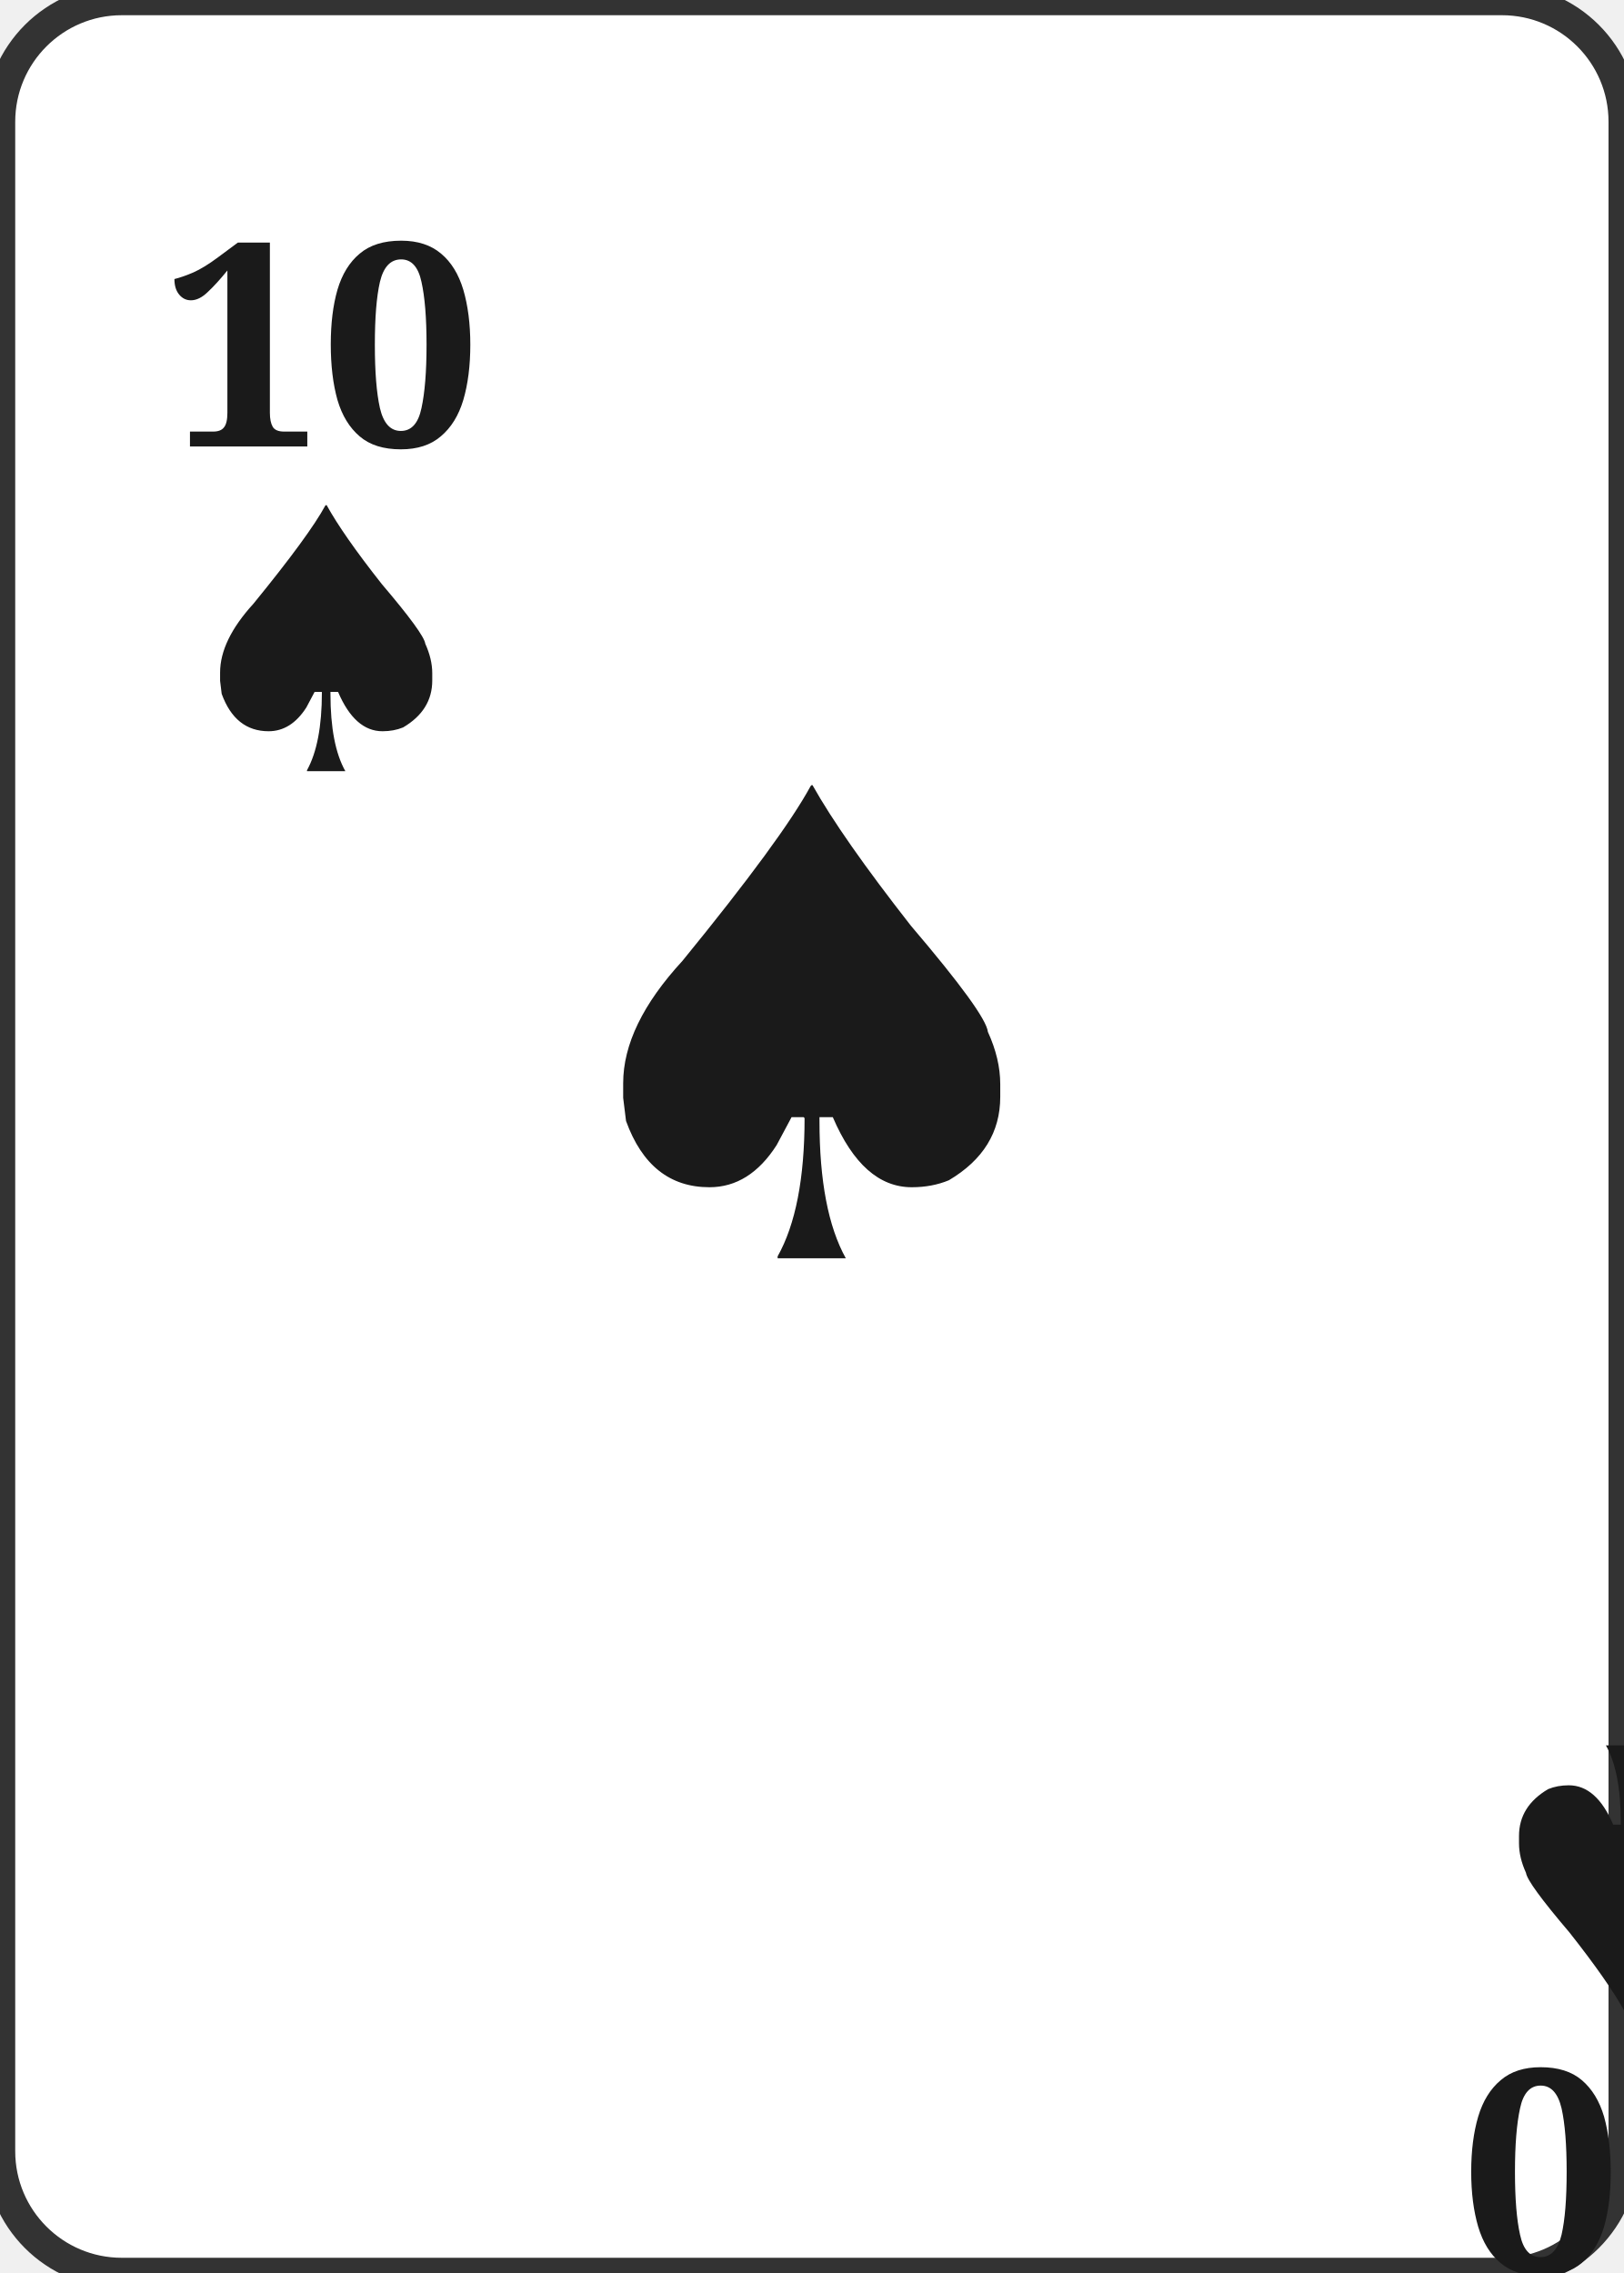
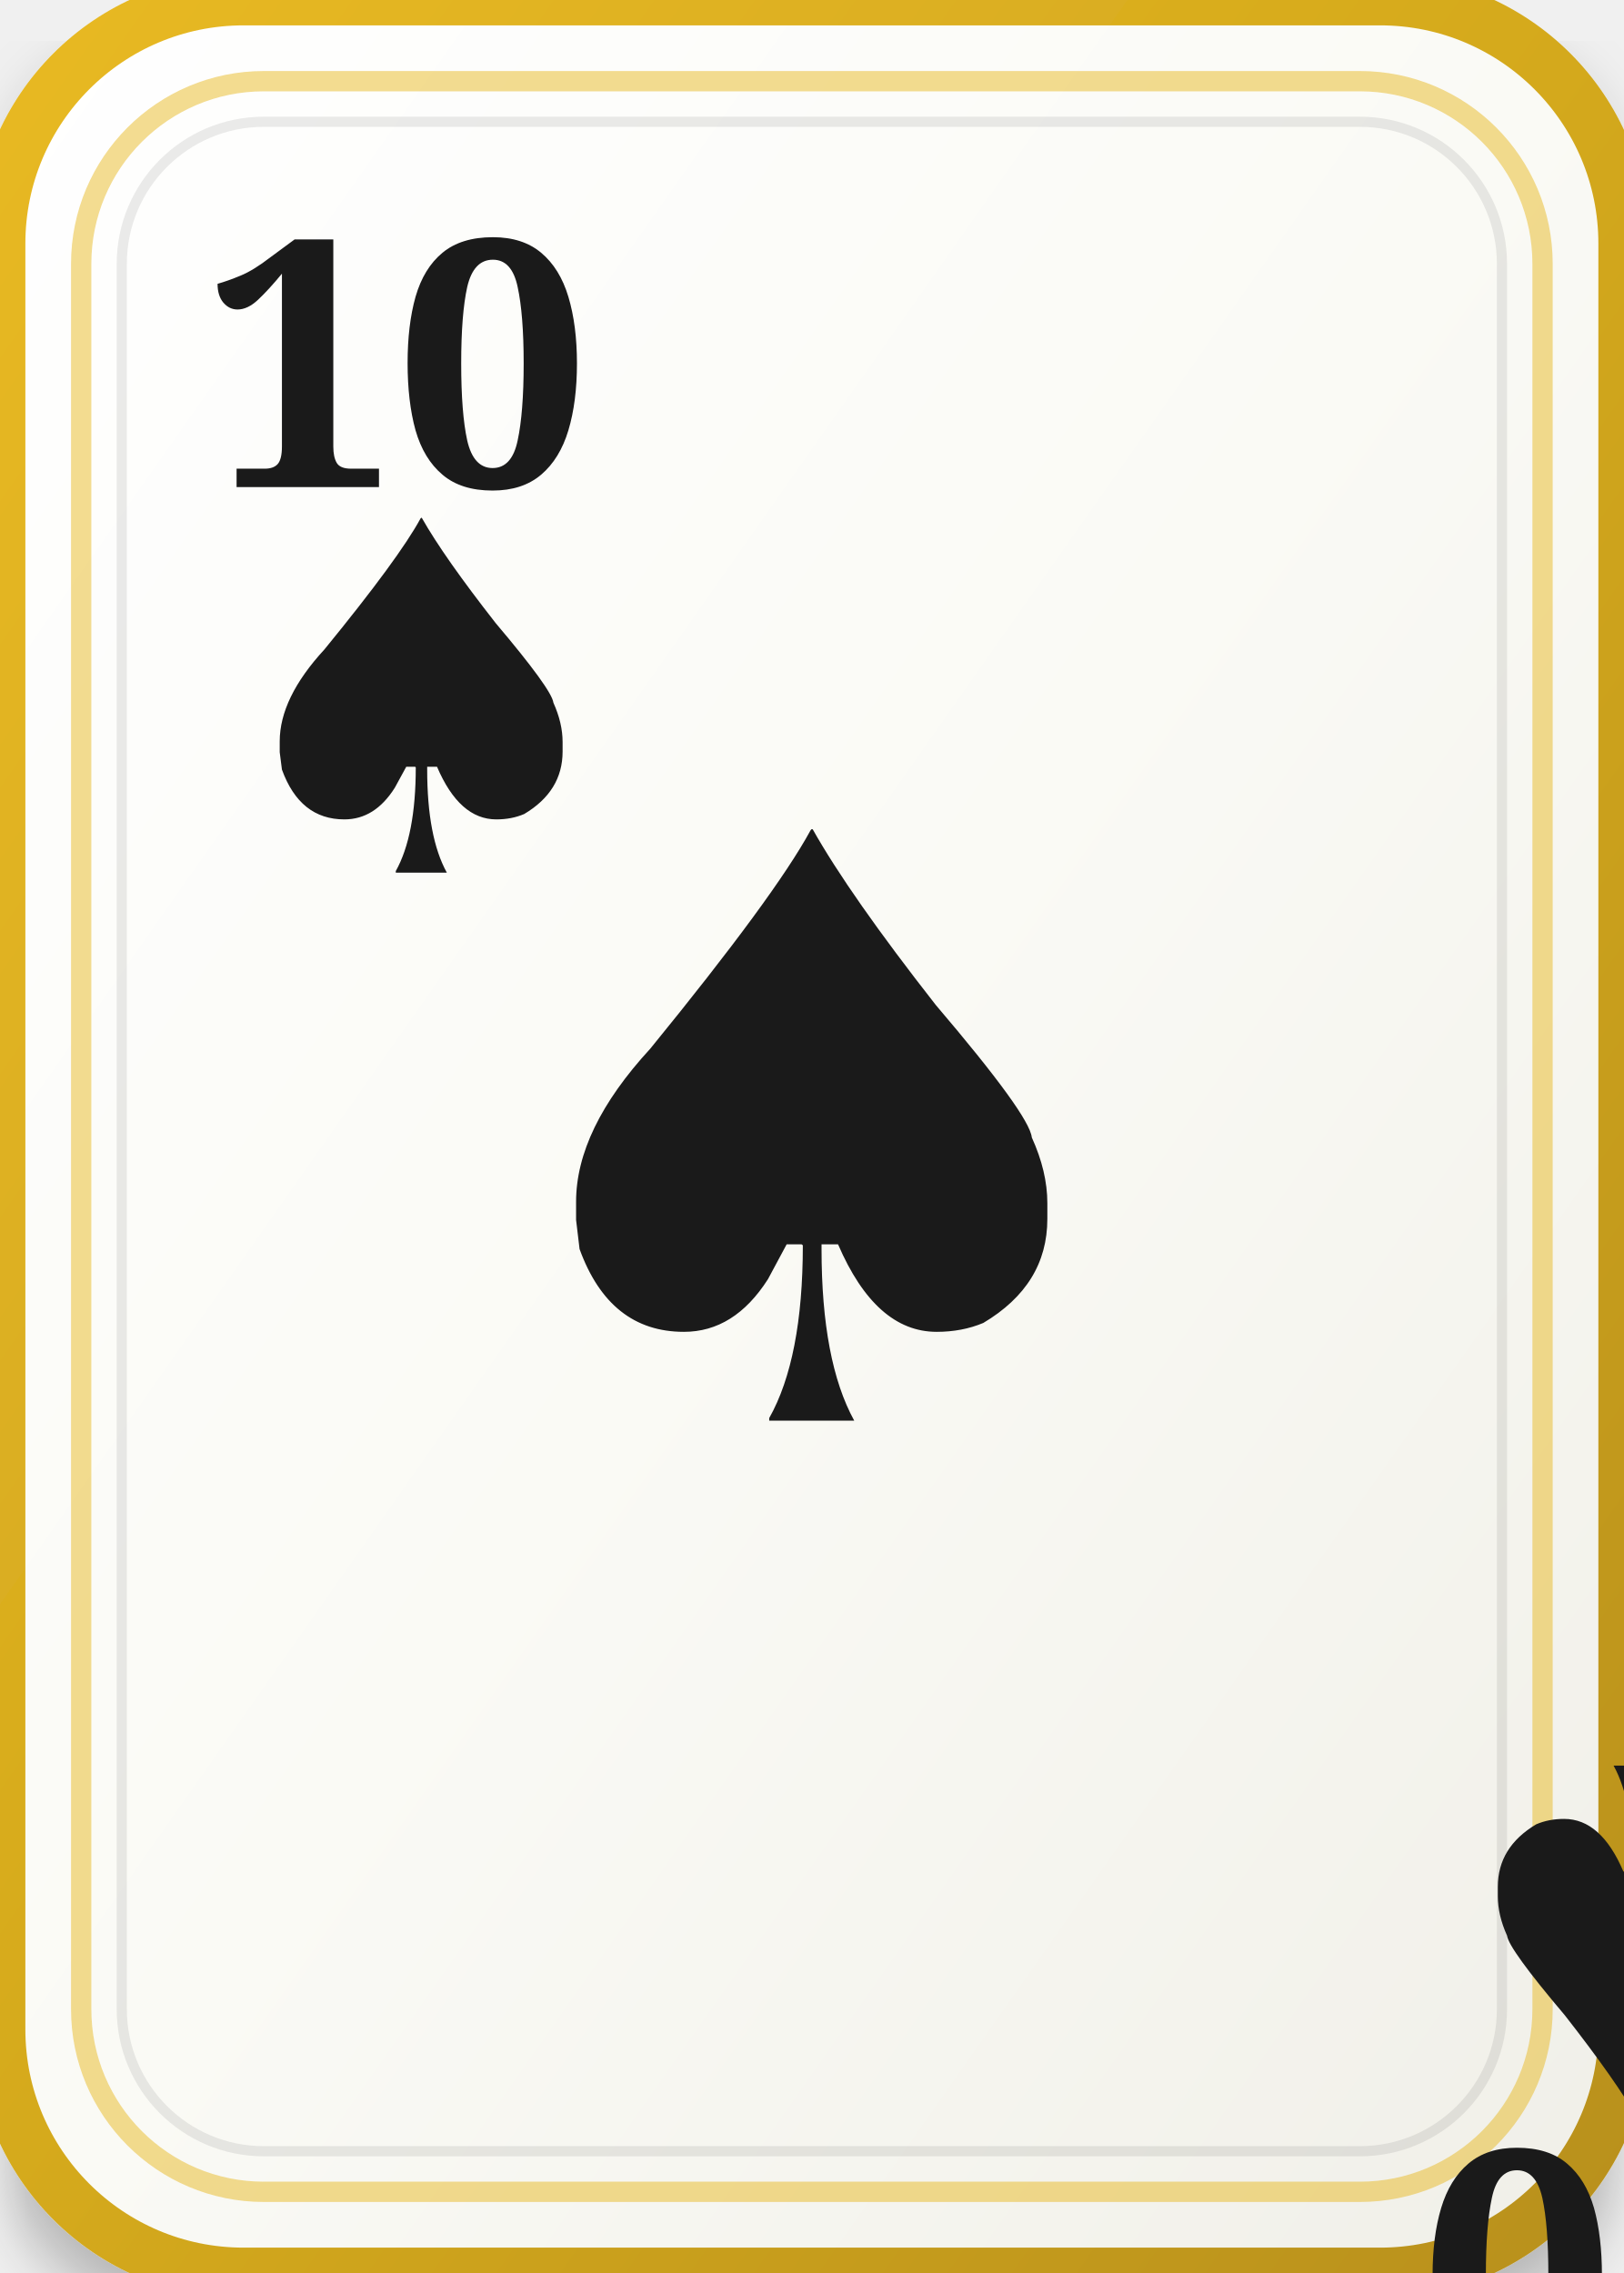
<svg xmlns="http://www.w3.org/2000/svg" viewBox="0 0 80 112" width="80" height="112">
-   <rect width="80" height="112" rx="6" ry="6" fill="#fff" stroke="#333" stroke-width="1.5" />
-   <text x="8" y="22" font-family="Georgia, serif" font-size="14" font-weight="bold" fill="#1a1a1a">10</text>
-   <text x="8" y="38" font-family="Georgia, serif" font-size="18" fill="#1a1a1a">♠</text>
-   <text x="40" y="62" font-family="Georgia, serif" font-size="32" fill="#1a1a1a" text-anchor="middle">♠</text>
-   <text x="72" y="102" font-family="Georgia, serif" font-size="14" font-weight="bold" fill="#1a1a1a" text-anchor="end" transform="rotate(180 72 102)">10</text>
-   <text x="72" y="86" font-family="Georgia, serif" font-size="18" fill="#1a1a1a" text-anchor="end" transform="rotate(180 72 86)">♠</text>
+   <defs>
+     <linearGradient id="face" x1="0%" y1="0%" x2="100%" y2="100%">
+       <stop offset="0%" style="stop-color:#fff" />
+       <stop offset="50%" style="stop-color:#fafaf5" />
+       <stop offset="100%" style="stop-color:#f0efe8" />
+     </linearGradient>
+     <linearGradient id="goldEdge" x1="0%" y1="0%" x2="100%" y2="100%">
+       <stop offset="0%" style="stop-color:#e8b923" />
+       <stop offset="50%" style="stop-color:#d4a91e" />
+       <stop offset="100%" style="stop-color:#b8901a" />
+     </linearGradient>
+     <filter id="shadow" x="-10%" y="-10%" width="120%" height="120%">
+       <feDropShadow dx="0" dy="2" stdDeviation="1.5" flood-color="#000" flood-opacity="0.25" />
+     </filter>
+   </defs>
+   <rect width="80" height="112" rx="12" ry="12" fill="url(#face)" stroke="url(#goldEdge)" stroke-width="2.5" filter="url(#shadow)" />
+   <rect x="4" y="4" width="72" height="104" rx="9" fill="none" stroke="#e8b923" stroke-width="1" opacity="0.5" />
+   <rect x="6" y="6" width="68" height="100" rx="7" fill="none" stroke="rgba(0,0,0,0.08)" stroke-width="0.5" />
+   <text x="10" y="24" font-family="Georgia, serif" font-size="17" font-weight="bold" fill="#1a1a1a">10</text>
+   <text x="10" y="43" font-family="Georgia, serif" font-size="24" fill="#1a1a1a">♠</text>
+   <text x="40" y="70" font-family="Georgia, serif" font-size="40" fill="#1a1a1a" text-anchor="middle" font-weight="bold">♠</text>
+   <text x="70" y="106" font-family="Georgia, serif" font-size="17" font-weight="bold" fill="#1a1a1a" text-anchor="end" transform="rotate(180 70 106)">10</text>
+   <text x="70" y="87" font-family="Georgia, serif" font-size="24" fill="#1a1a1a" text-anchor="end" transform="rotate(180 70 87)">♠</text>
</svg>
